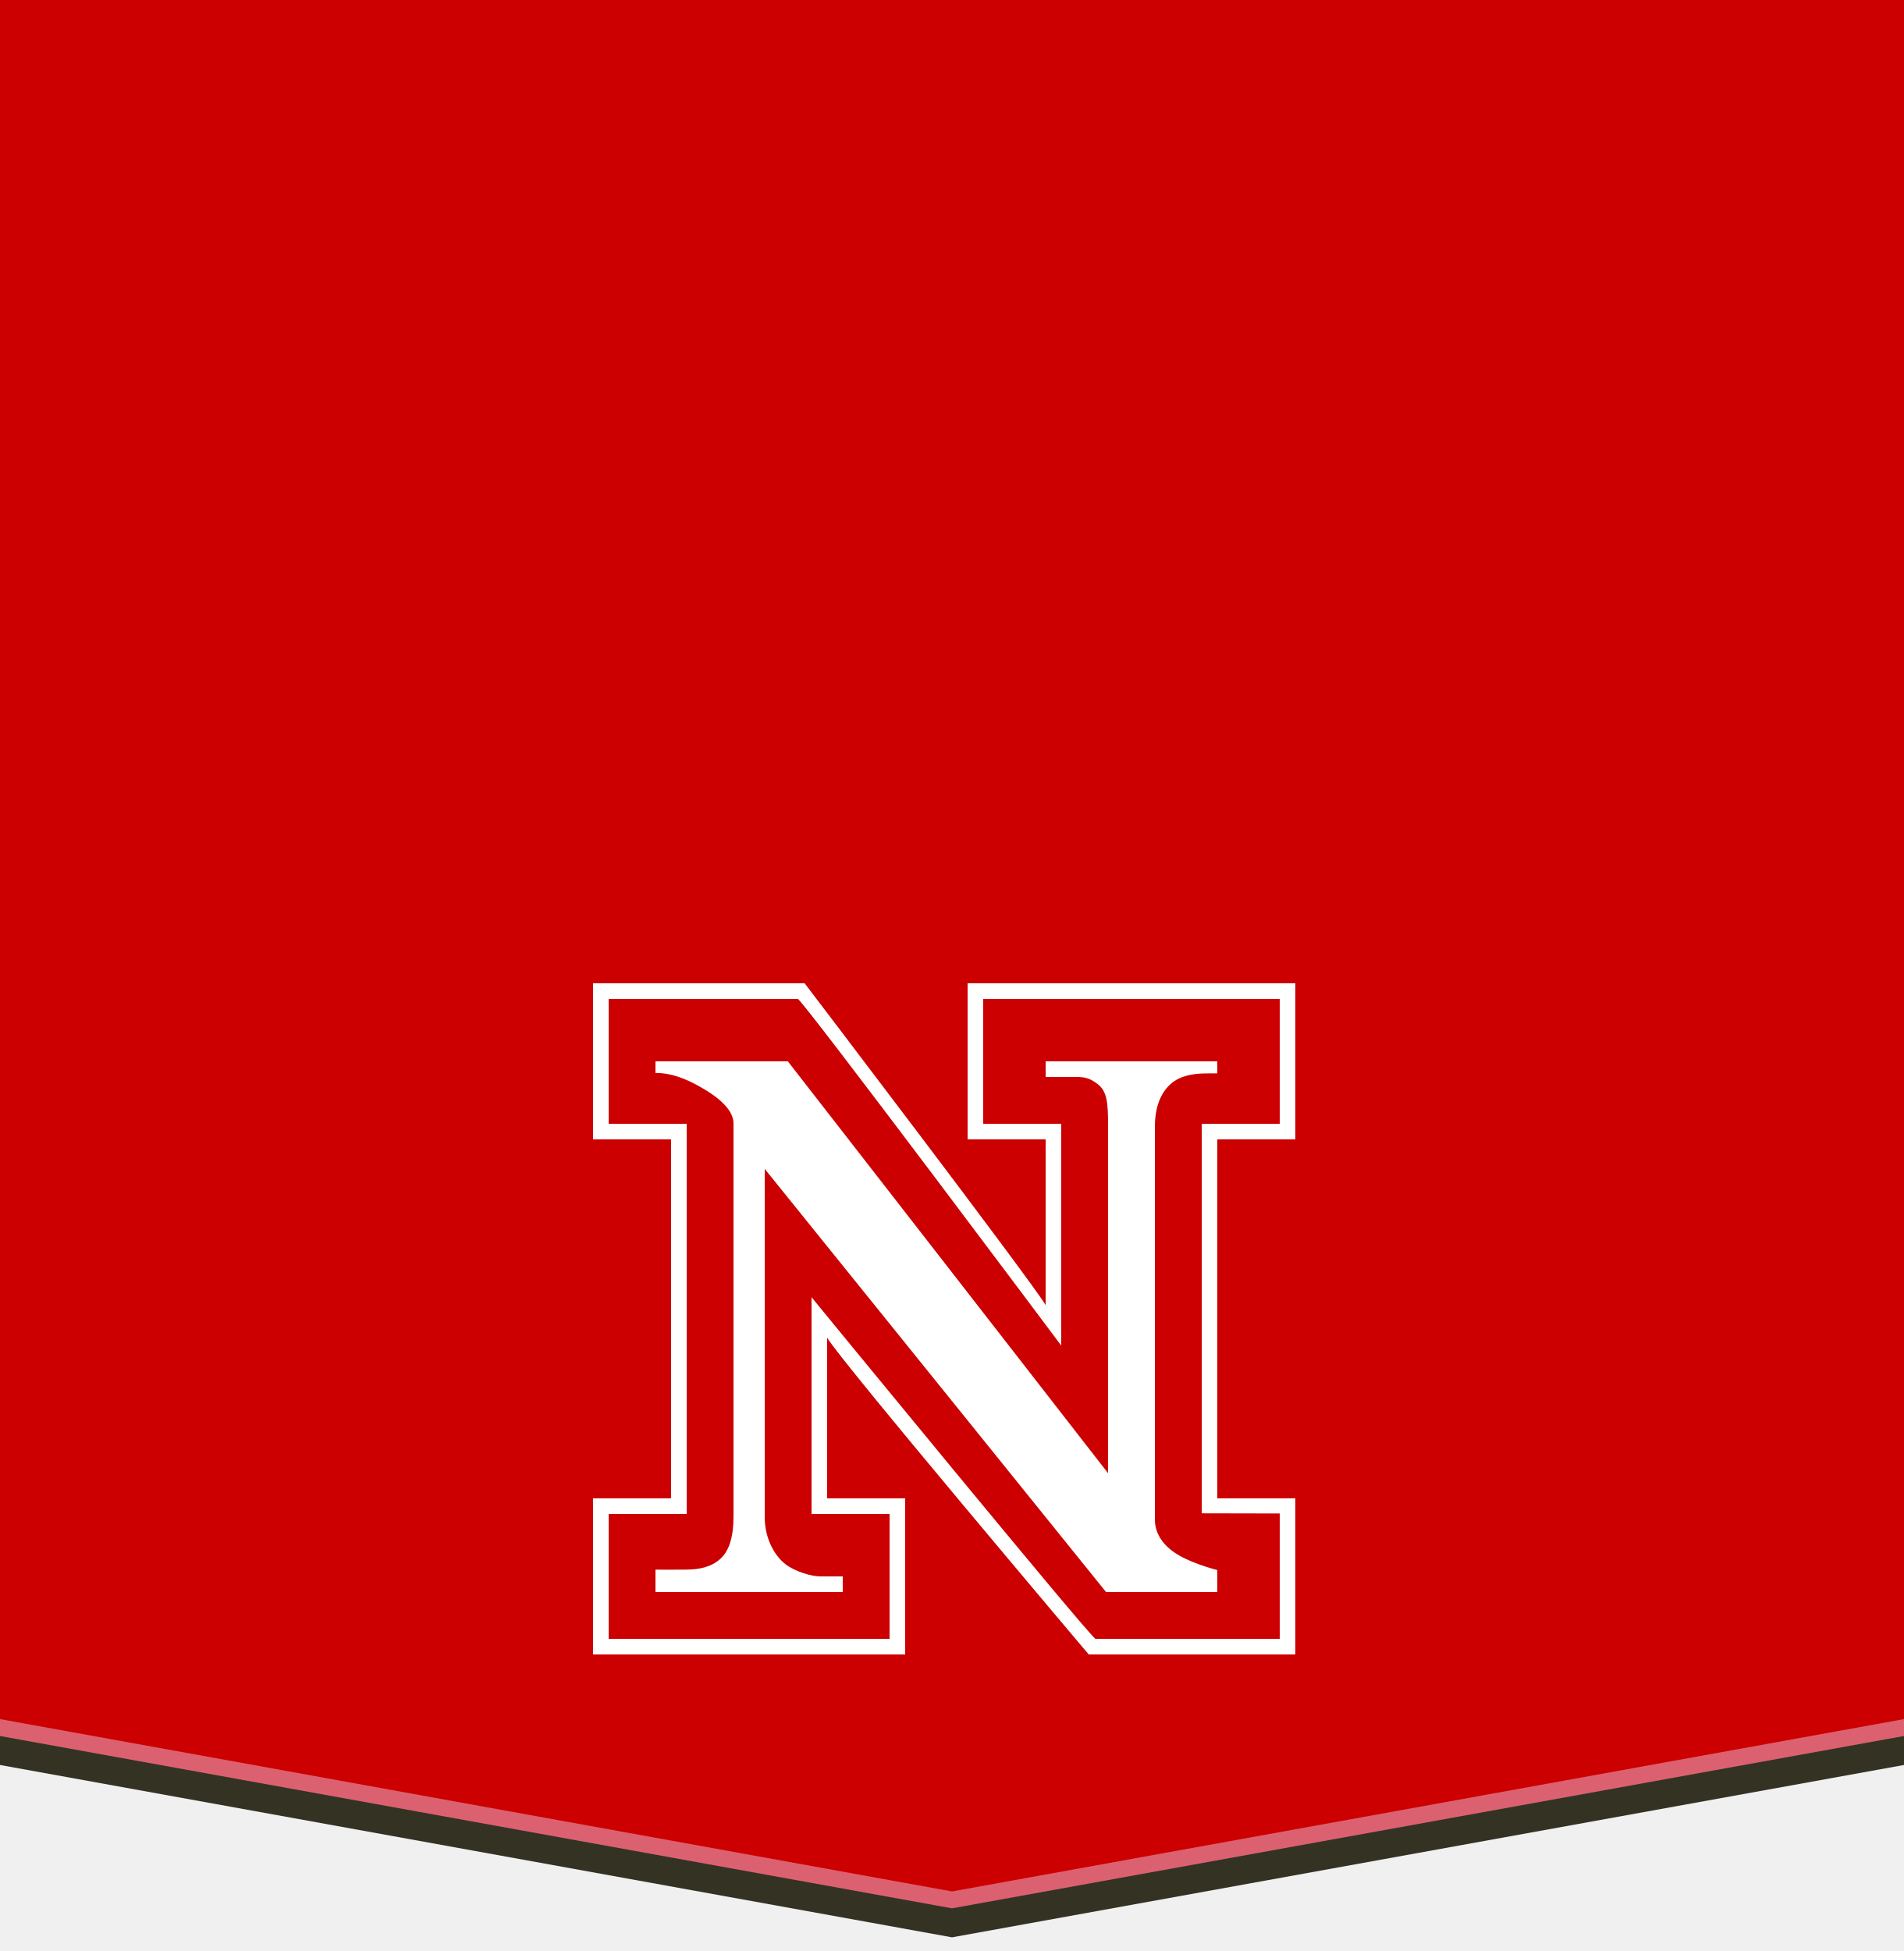
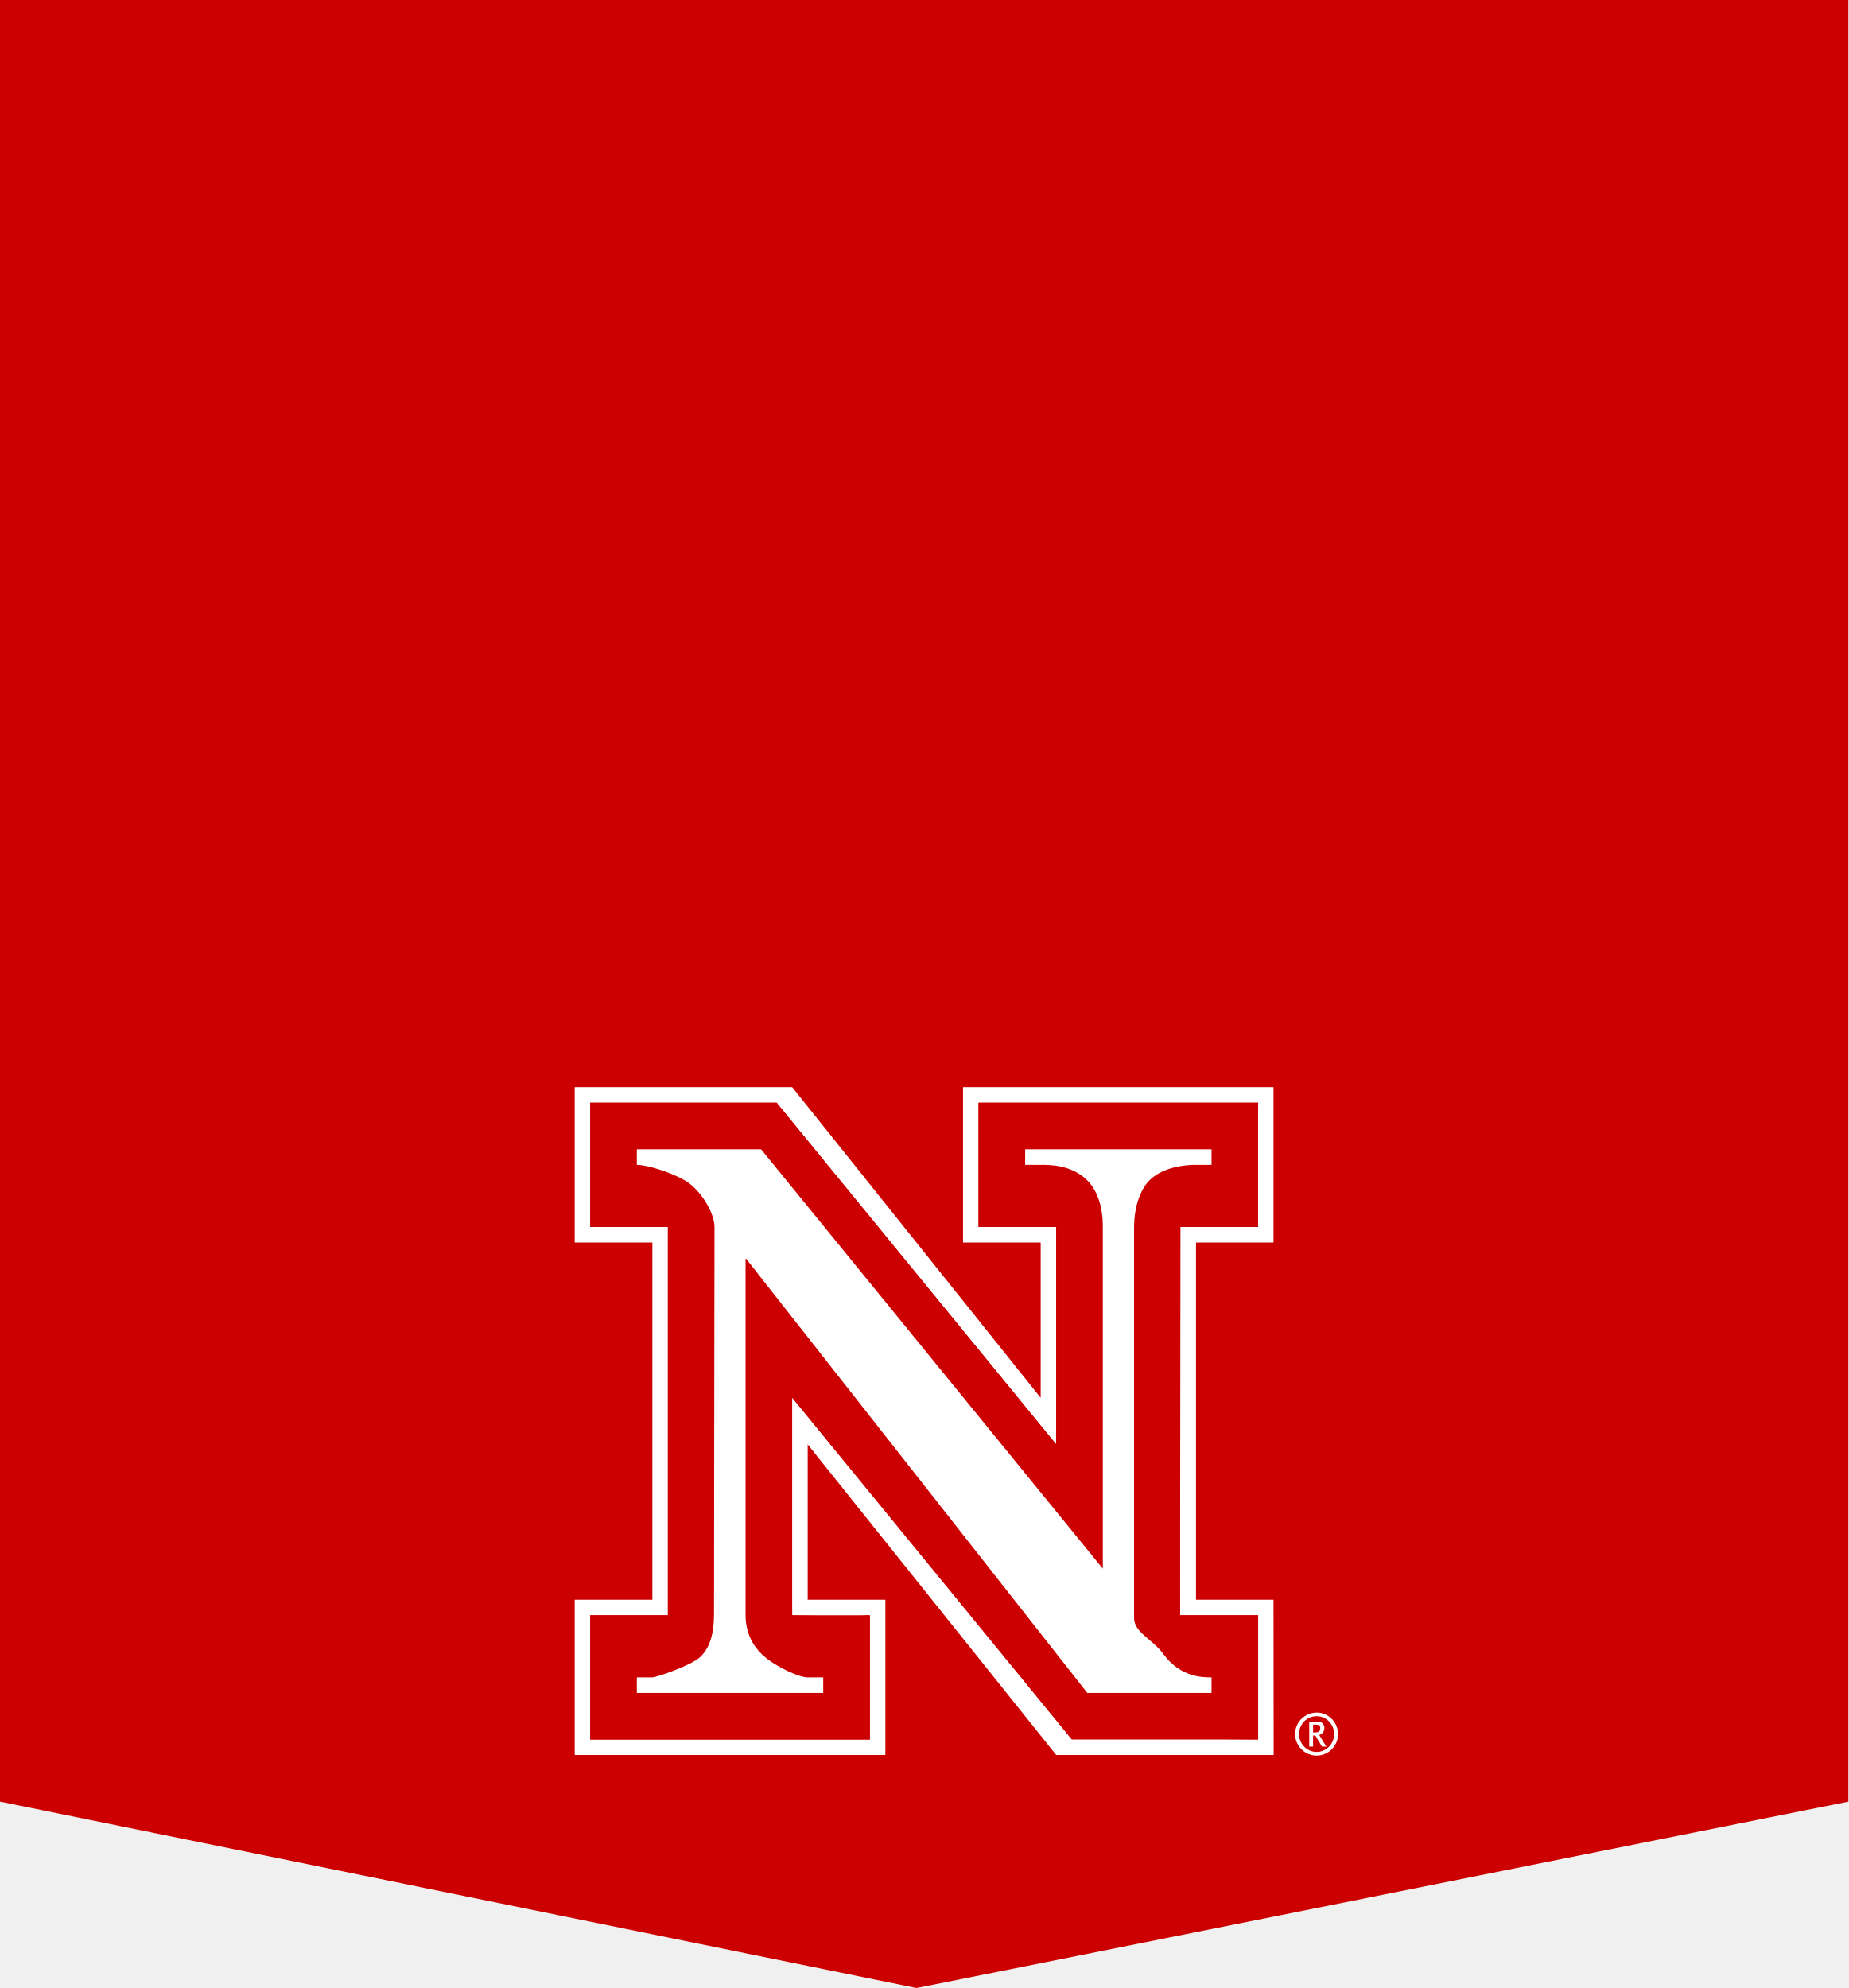
- <svg xmlns="http://www.w3.org/2000/svg" width="122" height="125">
+ <svg xmlns="http://www.w3.org/2000/svg" width="119" height="128">
+   <polygon fill="#c00" points="119,116 59,128 0,116 0,0 119,0" />
  <g>
-     <polygon points="0,62.041 122,62.041 122,113.082 61,124.124 0,113.082" fill="#343223" />
-     <polygon points="0,60.041 122,60.041 122,111.225 61,122.266 0,111.225" fill="#DC6170" />
-     <polygon points="0,0 122,0 122,110.143 61,121.184 0,110.143" fill="#c00" />
-   </g>
-   <g>
-     <path d="M83 63h-21v10h5v10.616c-1-1.662-15.442-20.616-15.442-20.616h-13.558v10h5v23h-5v10h20v-10h-5v-10.291c1 1.661 16.76 20.291 16.76 20.291h13.24v-10h-5v-23h5v-10zm-1 1v8h-5v24.958l5 .01v8.032h-11.803c-.263 0-18.197-21.887-18.197-21.887v13.887h5v8h-18v-8h5v-25h-5v-8h12.12c.264 0 16.88 22.212 16.88 22.212v-14.212h-5v-8h19z" fill="#fff" />
-     <path d="M75.028 69.436c.577-.508 1.418-.664 2.282-.664l.658-.004.032.003v-.771h-11v1h1.727c.608 0 .98-.021 1.594.446.615.468.68 1.196.68 2.702v22.242l-20.519-26.39h-8.482v.742c1 0 1.932.355 2.947.938 1.015.582 2.053 1.39 2.053 2.299v25.151c0 1.404-.295 2.265-.874 2.771-.579.508-1.341.664-2.206.664-.415.006-1.007.006-1.271.006l-.649-.006v1.435h12v-1h-1.416c-.61 0-1.636-.31-2.25-.779-.613-.467-1.334-1.53-1.334-3.033v-22.297l21.869 27.109h7.131v-1.407s-1.432-.354-2.447-.938c-1.014-.58-1.553-1.392-1.553-2.3v-25.149c0-1.406.448-2.265 1.028-2.77z" fill="#fff" />
+     <path fill="#fff" d="M81.989 70h-19.989v10h5v10c-1.325-1.662-16-20-16-20h-14v10h5v23h-5v10h20v-10h-5v-10c1.326 1.661 16 20 16 20h14l-.011-10h-4.989v-23h4.989v-10zm-.989 1v8h-5l-.028 25h5.028v8h-12c-.264-.332-18-22-18-22v14h5v8h-18v-8h5v-25h-5v-8h12c.264.332 18 22 18 22v-14h-5v-8h18z" />
+     <path fill="#c00" d="M81 71l-.082 7.865h-5l.054 25.135h5.028v8s-11.674-.135-12.082-.135c-.264-.332-18-22-18-22l.082 14.135c5.082.135 4.318 0 5 0v8h-18v-8h5v-25h-5v-8h12c.264.332 18 22 18 22v-14h-5v-8h18z" />
+     <path fill="#fff" d="M74 76c1-1 2.734-1.001 3-1h1v-1h-12v1h1c.608 0 2 0 3 1 .547.547 1 1.494 1 3v22l-22-27h-8v1c.596 0 2.072.418 3.087 1s1.913 2.091 1.913 3l-.032 24.963c0 1.404-.362 2.264-.939 2.77-.58.507-2.763 1.267-3.029 1.267h-1v1h12v-1h-1c-.609 0-1.959-.695-2.573-1.164-.614-.467-1.427-1.332-1.427-2.836v-23l22 28h8v-1c-.595 0-2 0-3.108-1.512-.69-.941-1.88-1.391-1.88-2.299v-25.15c0-1.406.443-2.494.988-3.039z" />
+     <rect x="32.835" y="69.957" width="53.33" height="43.085" fill="none" />
+     <path fill="#fff" d="M86.144 111.655c0 .763-.619 1.383-1.379 1.383s-1.383-.624-1.383-1.383c0-.776.619-1.388 1.398-1.388.748.001 1.364.629 1.364 1.388zm-2.51 0c0 .628.512 1.147 1.131 1.147.62 0 1.127-.516 1.127-1.152 0-.627-.503-1.15-1.115-1.15-.64 0-1.143.508-1.143 1.155zm.655-.807h.407c.181 0 .265.012.34.044.141.056.229.2.229.372 0 .207-.124.375-.332.447l.456.748h-.276l-.432-.712h-.144v.712h-.248v-1.611zm.368.699c.239 0 .344-.084.344-.283 0-.152-.072-.217-.248-.217h-.216v.5h.12z" />
  </g>
</svg>
